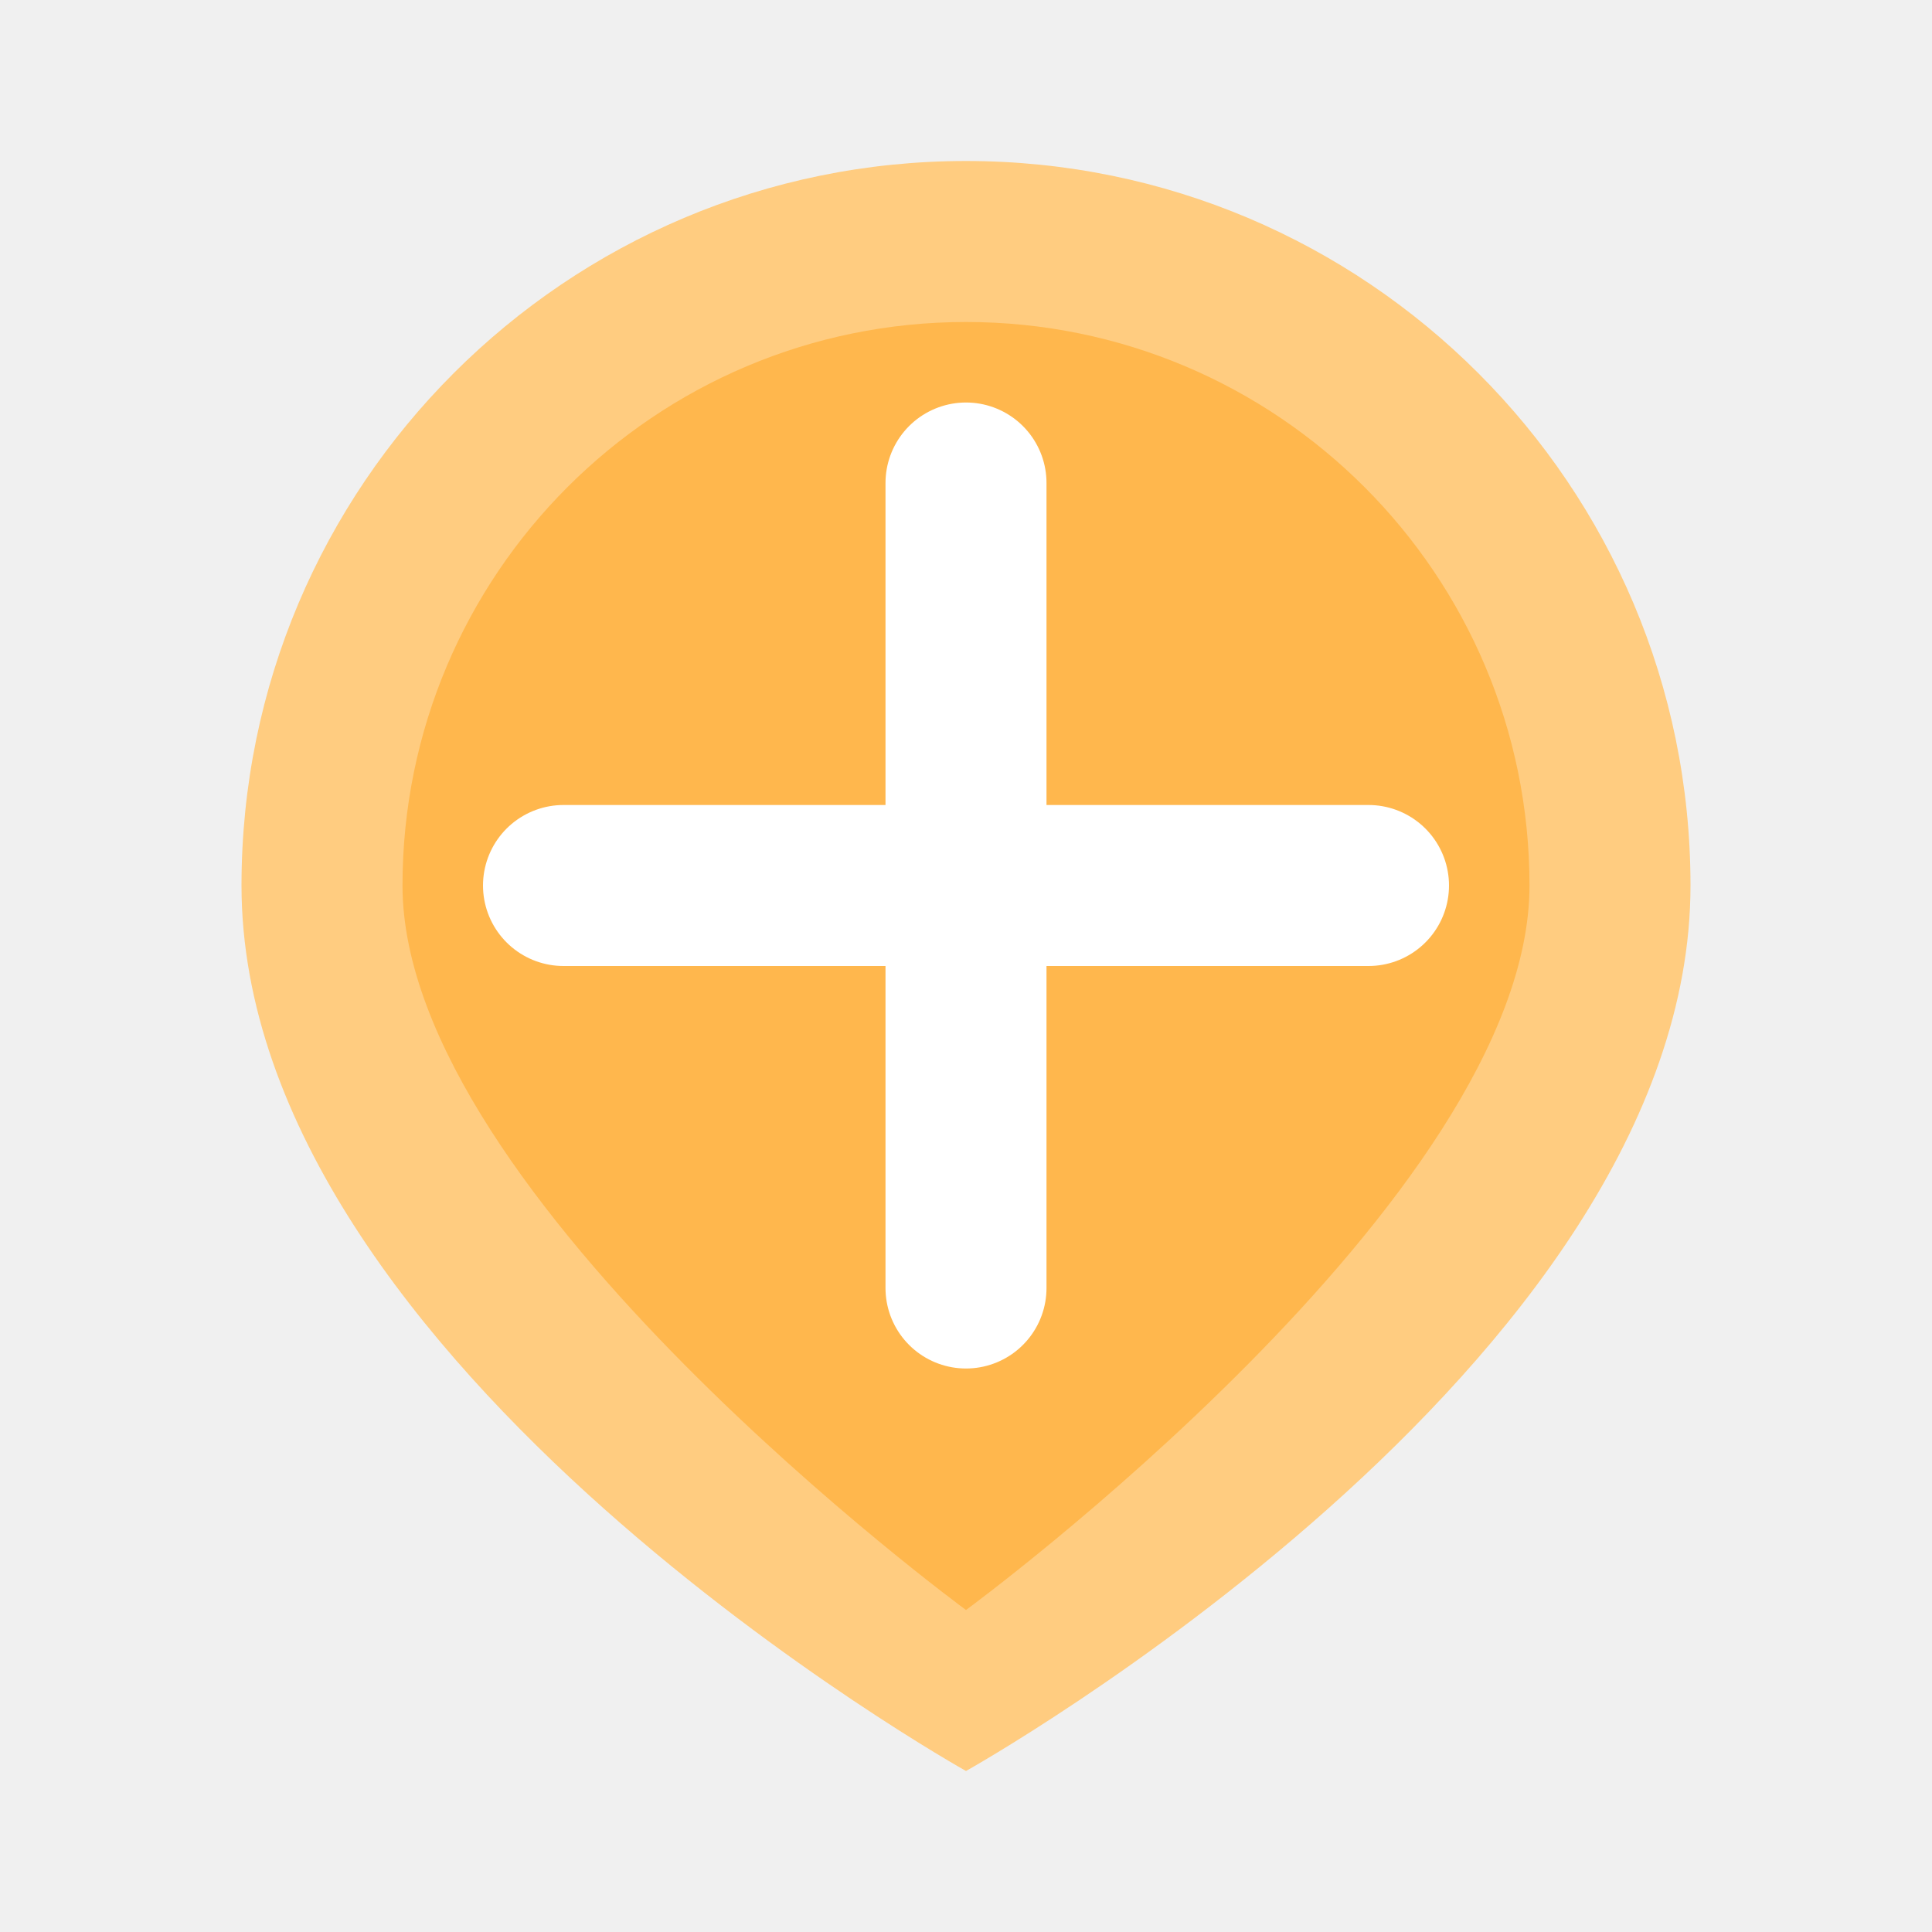
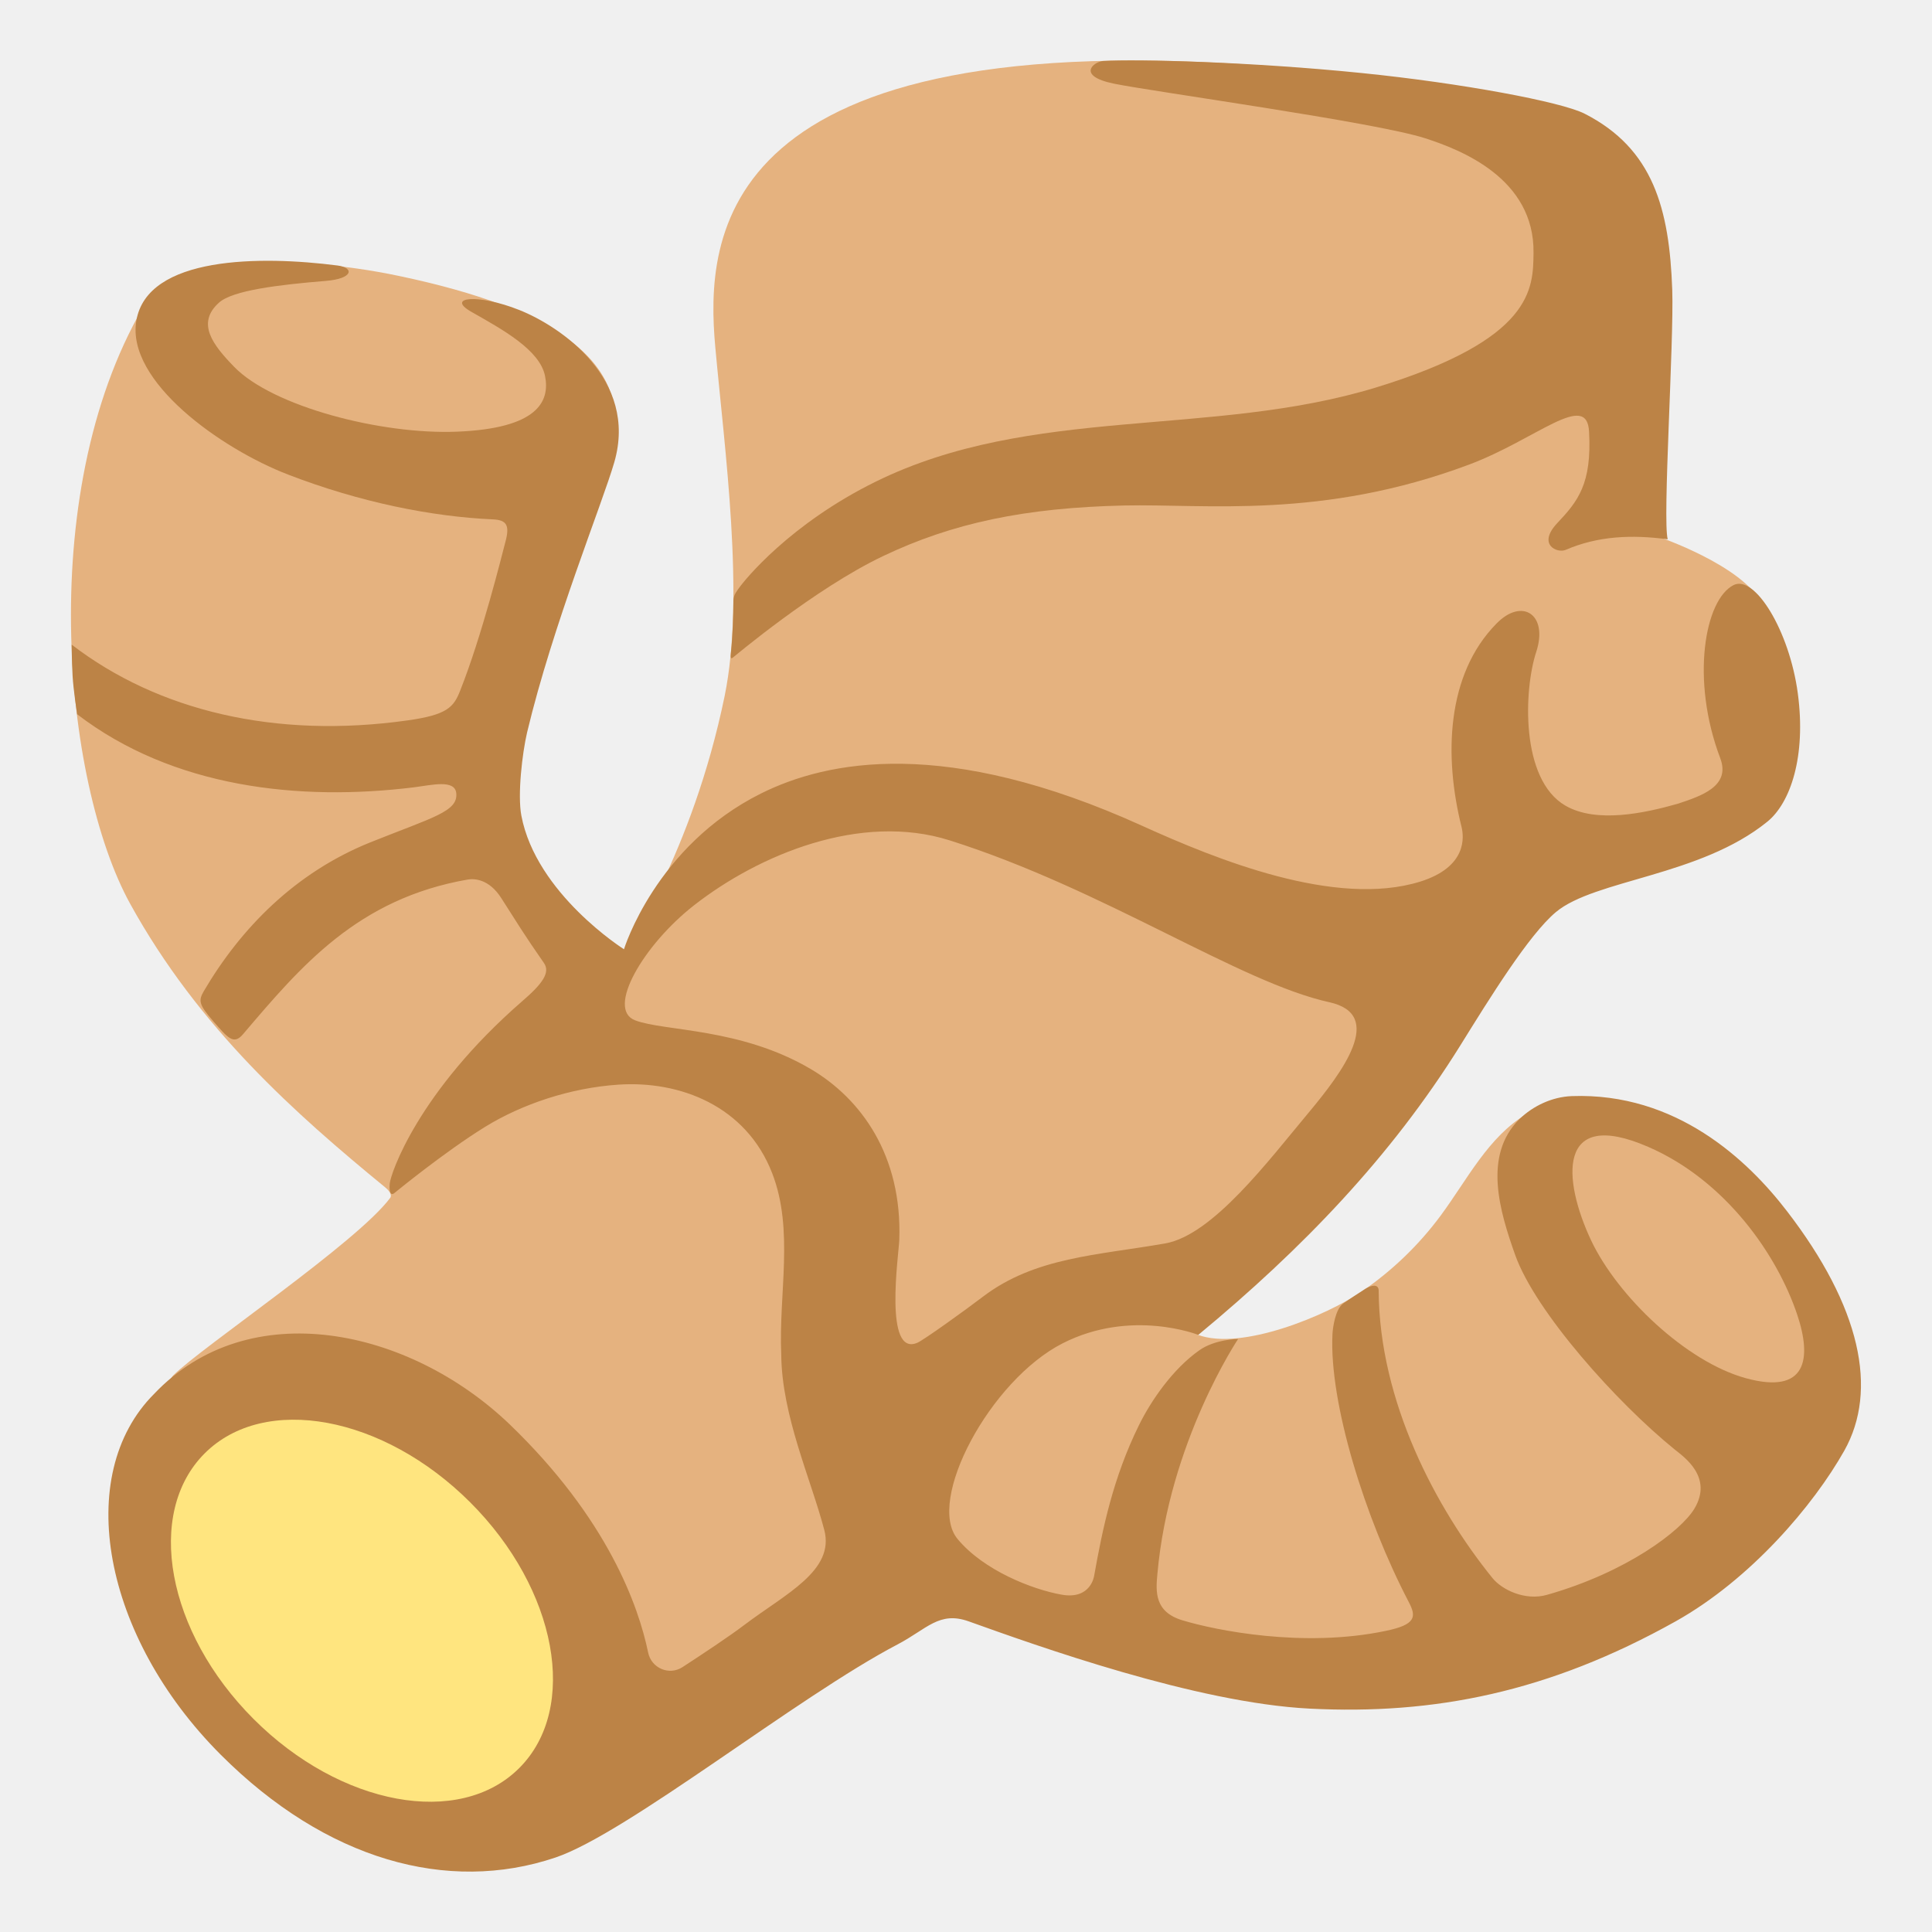
- <svg xmlns="http://www.w3.org/2000/svg" width="24" height="24" viewBox="0 0 24 24" fill="none">
-   <path d="M12 2C7.029 2 3 6.029 3 11C3 16.971 12 22 12 22C12 22 21 16.971 21 11C21 6.029 16.971 2 12 2Z" fill="#FFCC80" />
-   <path d="M12 4C15.866 4 19 7.134 19 11C19 14.866 12 20 12 20C12 20 5 14.866 5 11C5 7.134 8.134 4 12 4Z" fill="#FFB74D" />
-   <path d="M12 6L12 16" stroke="white" stroke-width="2" stroke-linecap="round" stroke-linejoin="round" />
-   <path d="M7 11L17 11" stroke="white" stroke-width="2" stroke-linecap="round" stroke-linejoin="round" />
+ <svg xmlns="http://www.w3.org/2000/svg" version="1.1" id="Layer_6" x="0px" y="0px" viewBox="0 0 128 128" style="enable-background:new 0 0 128 128;" xml:space="preserve">
+   <g>
+     <path style="fill:#E5B27F;" d="M62.5,104.76c0,0-16.91,12.69-24.32,16.91c-1.3,0.74-30.03-27.25-26.69-30.56   c1.91-1.89,12.23-8.84,14.37-11.76c0,0,0.19-0.24-0.31-0.66c-5.99-4.91-12.37-10.56-16.92-18.8c-4.46-8.08-6.41-27.78,1.21-40.14   c1.51-2.45,9.03-3.07,16.63-1.46C36.72,20.45,42.32,24,40.41,30.34c-1.7,5.66-6.34,15.62-6.33,22.73   c0.01,5.98,7.23,10.05,7.23,10.05s4.55-6.56,6.7-17.01c1.35-6.6,0-16.28-0.62-23.11c-0.66-7.3-0.09-21.62,37.33-18.57   c21.69,1.76,23.93,5.67,25.18,13.89c0.51,3.35-0.01,17.25-0.01,17.25s5.56,1.88,6.88,4.46c1.04,2.03,1.02,9.59,0.77,12.19   c-0.28,2.86-8.43,5.48-14.19,7.2c-2.12,0.63-6.43,7.99-9.15,12.52c-2.46,4.1-14.85,16.49-14.85,16.49   c2.87,1.09,8.54-1.27,10.88-2.87c1.99-1.36,3.76-3.06,5.2-5c1.78-2.4,3.17-5.26,5.74-6.77c2.67-1.57,9.82-0.41,15.39,6.1   c6.69,7.8,6.31,12.78,5.15,15.8c-0.84,2.18-7.63,12.38-23.99,15.86C80.48,115.22,62.5,104.76,62.5,104.76z" />
+     <path style="fill:#C69461;" d="M41.96,54.38L41.96,54.38c0,0,0,0.01,0,0.01C41.96,54.39,41.96,54.38,41.96,54.38z" />
+     <path style="fill:#BC8346;" d="M48.55,43.57c0.1-0.07,5.41-4.56,9.94-6.72c4.64-2.21,9.42-3.21,15.99-3.36   c5.39-0.12,13.11,0.94,22.85-2.71c4.46-1.67,7.81-4.92,7.95-2.18c0.19,3.46-0.74,4.61-2.11,6.06c-1.34,1.43,0,2.01,0.56,1.77   c2.13-0.92,4.37-1.02,6.76-0.7c-0.35-1.29,0.42-13.08,0.3-16.54c-0.19-5.34-1.25-9.34-5.81-11.66c-1.56-0.79-8.14-2.02-14.75-2.69   c-7.39-0.75-14.88-0.93-17.14-0.8c-0.62,0.04-1.81,0.98,0.7,1.5c2.51,0.52,17.32,2.55,20.63,3.62c2.35,0.76,7.25,2.65,7.18,7.6   c-0.03,2.36,0,5.71-10.43,8.91C80.23,29.01,68.34,26.82,58,31.92c-5.64,2.78-8.66,6.48-9.07,7.08c-0.06,0.09-0.34,0.41-0.34,0.78   c0,0.95-0.05,2.42-0.16,3.41C48.4,43.49,48.38,43.7,48.55,43.57z" />
+     <path style="fill:#BC8346;" d="M118.39,80.24c-2.58-3.36-7.32-7.87-14.26-7.62c-1.29,0.05-2.56,0.64-3.48,1.54   c-2.41,2.41-1.29,6.1-0.26,9c1.35,3.76,6.71,9.75,10.56,12.87c0.62,0.5,2.56,1.83,1.31,3.92c-0.88,1.47-4.48,4.21-9.76,5.71   c-1.46,0.42-3-0.34-3.62-1.11c-3.73-4.61-7.5-11.68-7.54-19.04c0-0.46-0.48-0.37-0.87-0.13c-0.37,0.24-1.01,0.65-1.48,0.98   c-0.52,0.37-0.69,1.6-0.71,2.02c-0.23,4.53,2.14,12.18,5.06,17.77c0.51,0.97,0.46,1.49-1.53,1.9c-5.47,1.15-11.29-0.04-13.47-0.7   c-1.86-0.56-1.77-1.9-1.66-3.07c0.78-8.76,5.35-15.57,5.35-15.57s-1.53,0.01-2.57,0.75c-1.78,1.25-3.22,3.37-4.01,4.98   c-1.71,3.48-2.4,6.83-2.96,9.96c0,0-0.21,1.6-2.16,1.25c-1.92-0.34-5.16-1.6-6.89-3.69c-2.1-2.53,2.15-10.51,6.96-12.96   c4.55-2.32,8.99-0.56,8.99-0.56c6.9-5.71,12.77-11.81,17.35-19.16c1.95-3.14,4.55-7.35,6.34-8.85c2.58-2.16,9.55-2.37,14.01-5.99   c1.53-1.24,2.58-4.32,2.02-8.5c-0.56-4.18-2.86-7.87-4.25-7.18c-1.92,0.96-2.86,6.27-0.89,11.47c0.71,1.87-1.28,2.51-2.81,3.02   c-2.22,0.63-5.39,1.31-7.44,0.13c-3.01-1.73-2.76-7.71-1.94-10.19c0.81-2.48-0.94-3.62-2.64-1.87c-3.34,3.39-3.47,8.84-2.31,13.46   c0.16,0.65,0.39,2.65-2.74,3.63c-5.61,1.74-13.5-1.47-18.4-3.69c-13.03-5.92-20.87-4.34-25.27-2.15   c-6.99,3.48-9.08,10.32-9.08,10.32s-5.82-3.67-6.8-8.86c-0.26-1.39,0.06-4.13,0.38-5.5c1.71-7.16,5.01-15.23,5.78-17.91   c1.58-5.48-3.53-8.98-6.29-10.08c-2.76-1.1-4.9-0.86-3.18,0.12c2.04,1.16,4.53,2.51,4.88,4.25c0.34,1.69-0.49,3.48-5.85,3.69   c-5.02,0.2-12.19-1.67-14.74-4.29c-1.41-1.45-2.54-2.89-1.01-4.26c0.9-0.81,3.91-1.18,7.08-1.44c1.83-0.15,1.88-0.88,0.77-1.02   c-5.06-0.65-12.61-0.65-13.33,3.67c-0.67,4,5.59,8.46,10.05,10.18c4.77,1.84,9.52,2.79,13.58,2.97c0.88,0.04,1.12,0.37,0.84,1.43   c-0.28,1.07-1.57,6.28-3.01,9.91c-0.43,1.1-0.85,1.61-3.5,1.98c-8.74,1.23-16.52-0.63-22.24-5.02c0,0,0,1.04,0.06,2.08   c0.05,0.91,0.3,2.53,0.3,2.53c6.35,4.87,14.71,5.78,22.33,4.84c1.18-0.15,2.7-0.54,2.79,0.4c0.11,1.21-1.53,1.58-5.7,3.25   c-4.97,2-8.58,5.69-11.03,9.86c-0.38,0.65-0.3,0.91,0.64,2c0.96,1.1,1.34,1.58,1.96,0.85c3.84-4.51,7.59-8.98,14.9-10.25   c0.42-0.07,1.4-0.04,2.21,1.23c0.98,1.53,1.5,2.4,2.82,4.29c0.45,0.63-0.08,1.38-1.43,2.54c-6.93,6.03-8.73,11.46-8.78,12.09   s0.09,0.83,0.35,0.59c0,0,3.26-2.68,5.98-4.36c2.44-1.5,5.64-2.58,8.83-2.79c4.06-0.27,8.45,1.4,10.18,5.87   c1.46,3.77,0.42,7.97,0.6,12.01c0.03,4.05,1.96,8.23,2.85,11.62c0.71,2.7-2.56,4.23-5.26,6.27c-1.04,0.79-2.78,1.94-4.13,2.82   c-0.89,0.58-2.07,0.07-2.28-0.97c-0.63-3.05-2.66-8.85-9.19-15.13C27.11,88,16.5,85.71,10.21,92.35   c-5.38,5.38-3.4,16.09,4.42,23.91c6.97,6.97,15.02,9.21,22.16,6.81c4.75-1.6,16.04-10.65,22.67-14.12   c1.95-1.02,2.76-2.23,4.72-1.53c4.5,1.61,15.05,5.4,22.58,5.78c8.22,0.42,15.84-1.07,24.27-5.79c4.97-2.79,9.12-7.68,11.16-11.3   C124.45,92.08,123.27,86.58,118.39,80.24z M60.78,88.96c-2.24,0.97-1.24-5.82-1.2-6.81c0.2-5.61-2.54-9.36-5.86-11.32   c-4.66-2.75-9.69-2.49-11.64-3.23c-1.95-0.74,0.56-5.01,3.9-7.62c4.27-3.34,11.03-6.18,16.95-4.3   c10.23,3.24,19.19,9.41,25.14,10.72c3.74,0.82,0.87,4.63-1.39,7.34c-2.62,3.13-6.32,8.08-9.48,8.64c-4.5,0.79-8.62,0.9-12.08,3.53   C63.97,86.79,61.2,88.78,60.78,88.96z" />
+     <path style="fill:#E5B27F;" d="M115.67,91.31c4.04,1.11,4.37-1.3,3.41-4.18c-1.32-3.97-4.74-8.92-9.89-11.15   c-6.08-2.64-5.66,2.19-3.77,6.21C107.17,85.88,111.7,90.22,115.67,91.31z" />
+     <ellipse transform="matrix(0.7071 -0.7071 0.7071 0.7071 -68.4376 48.2094)" style="fill:#FFE57F;" cx="23.98" cy="106.72" rx="10.15" ry="14.74" />
+   </g>
</svg>
